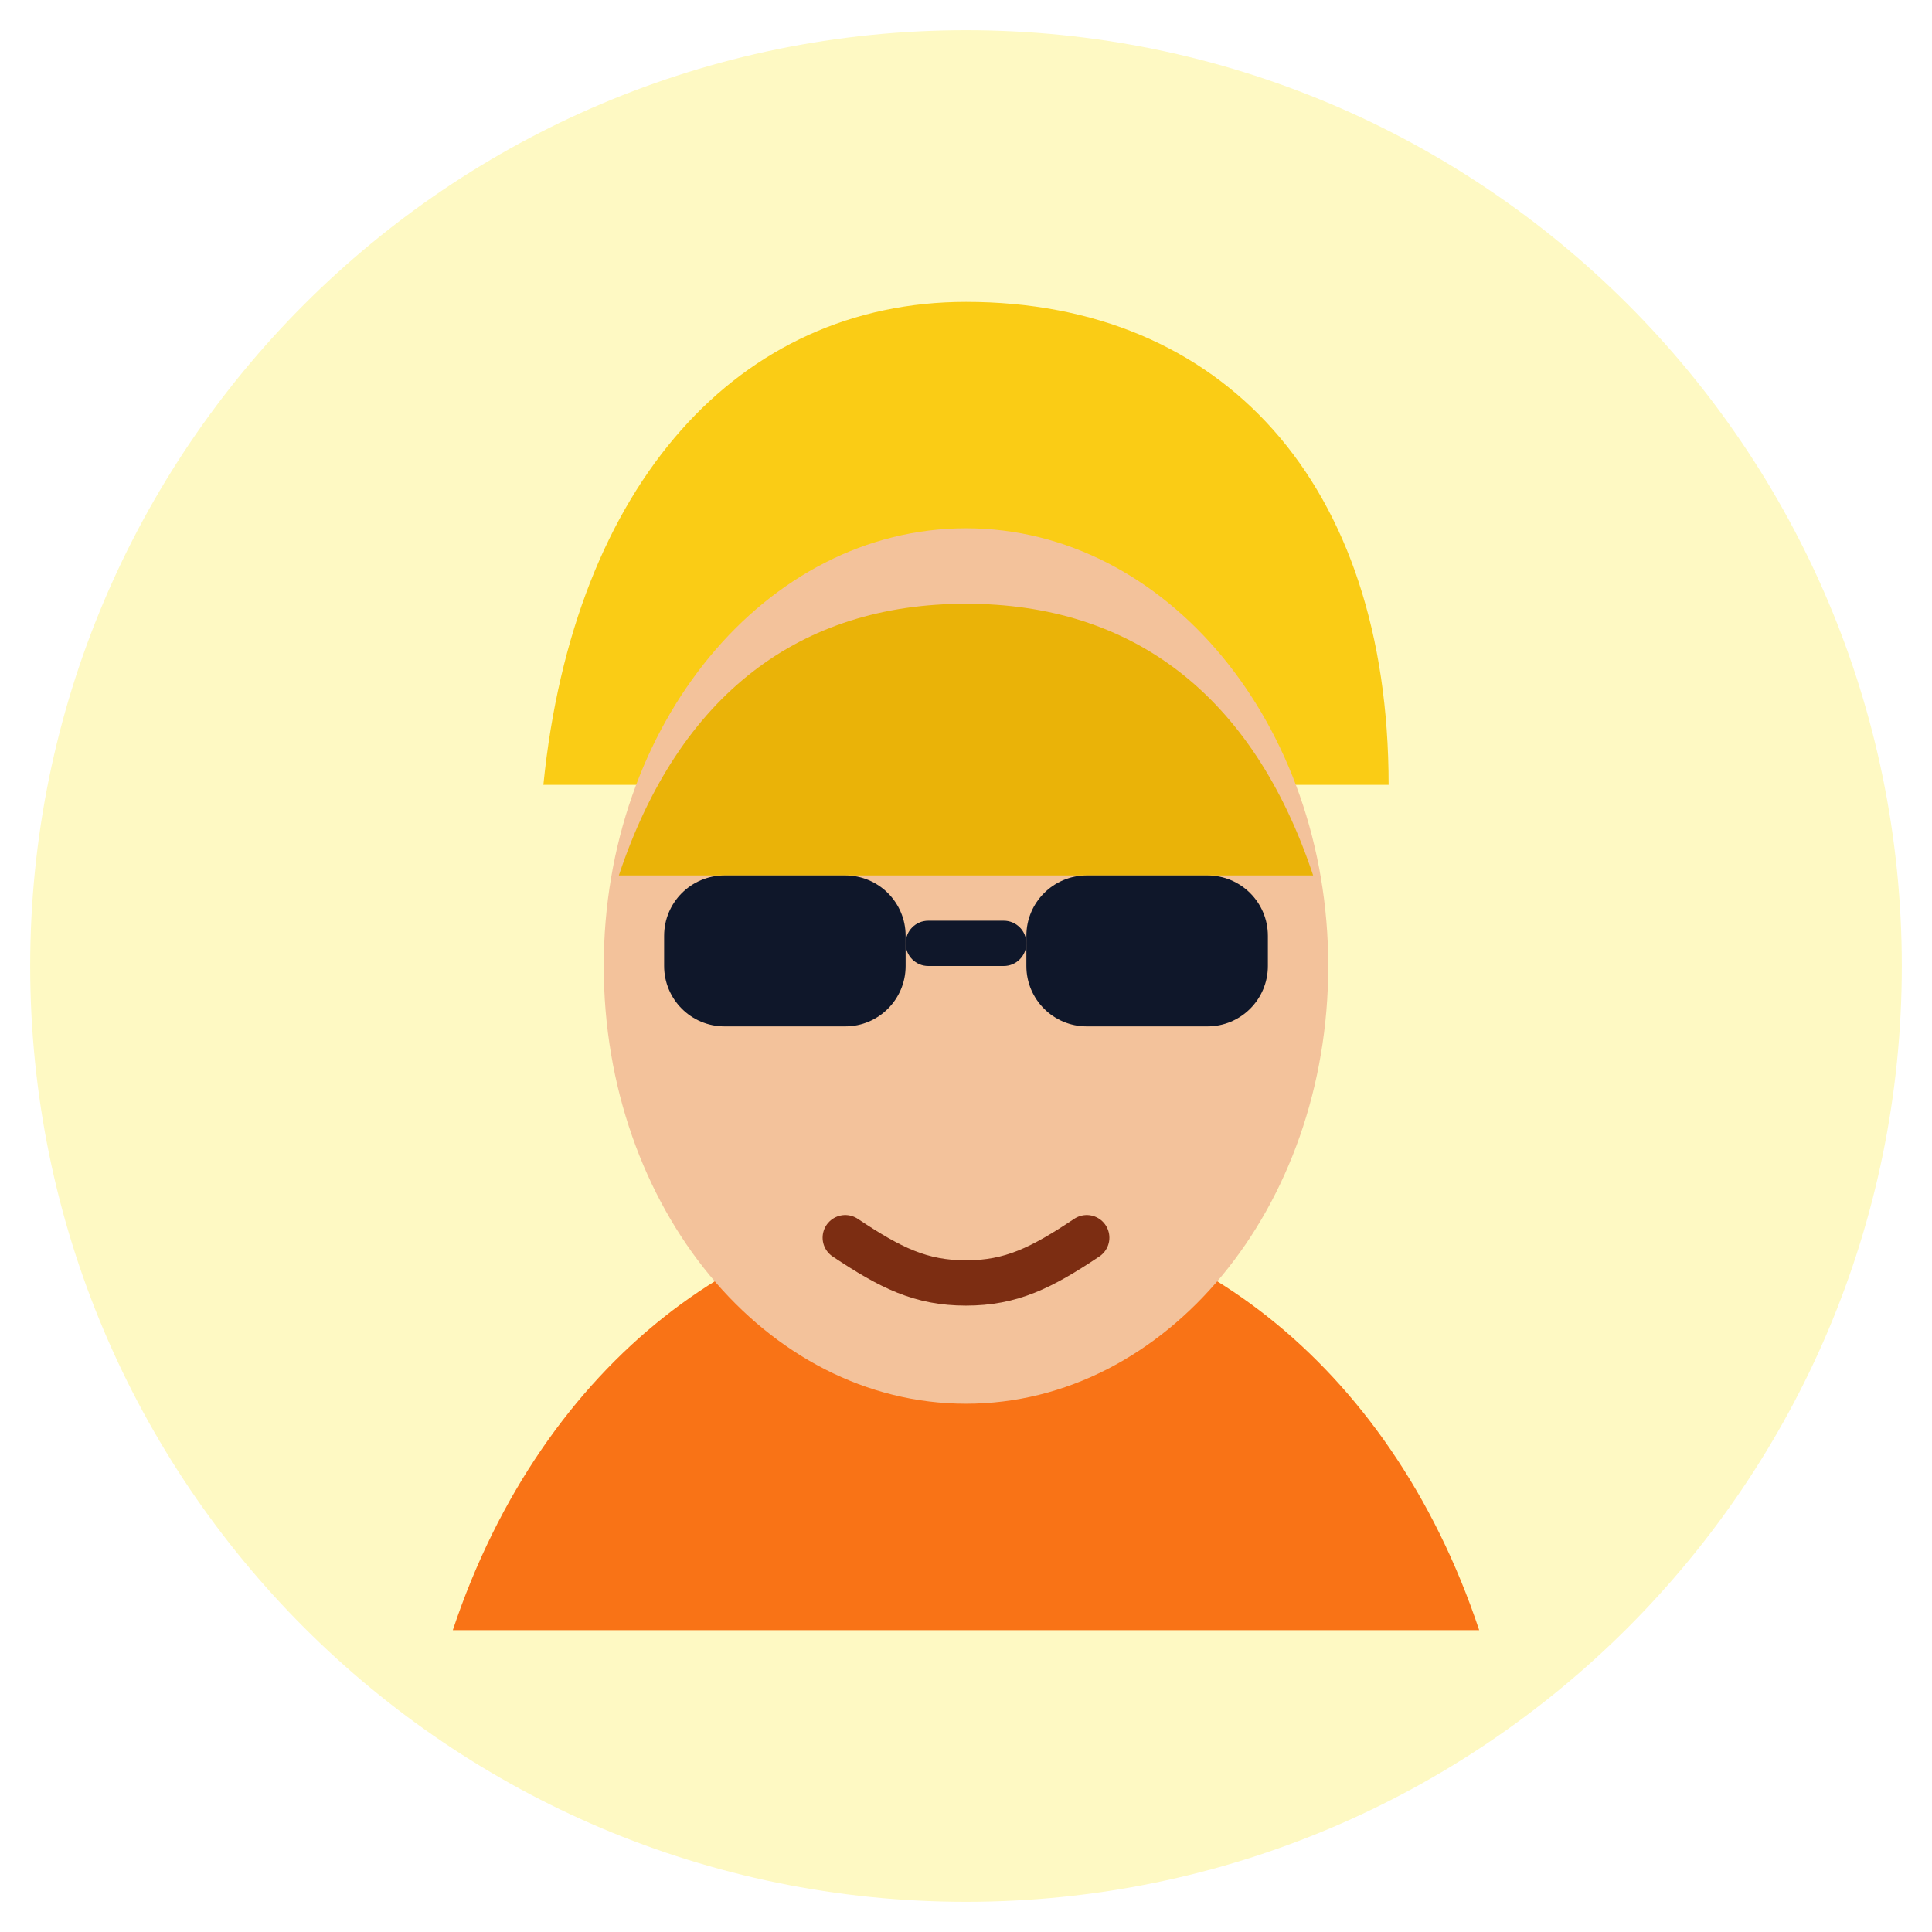
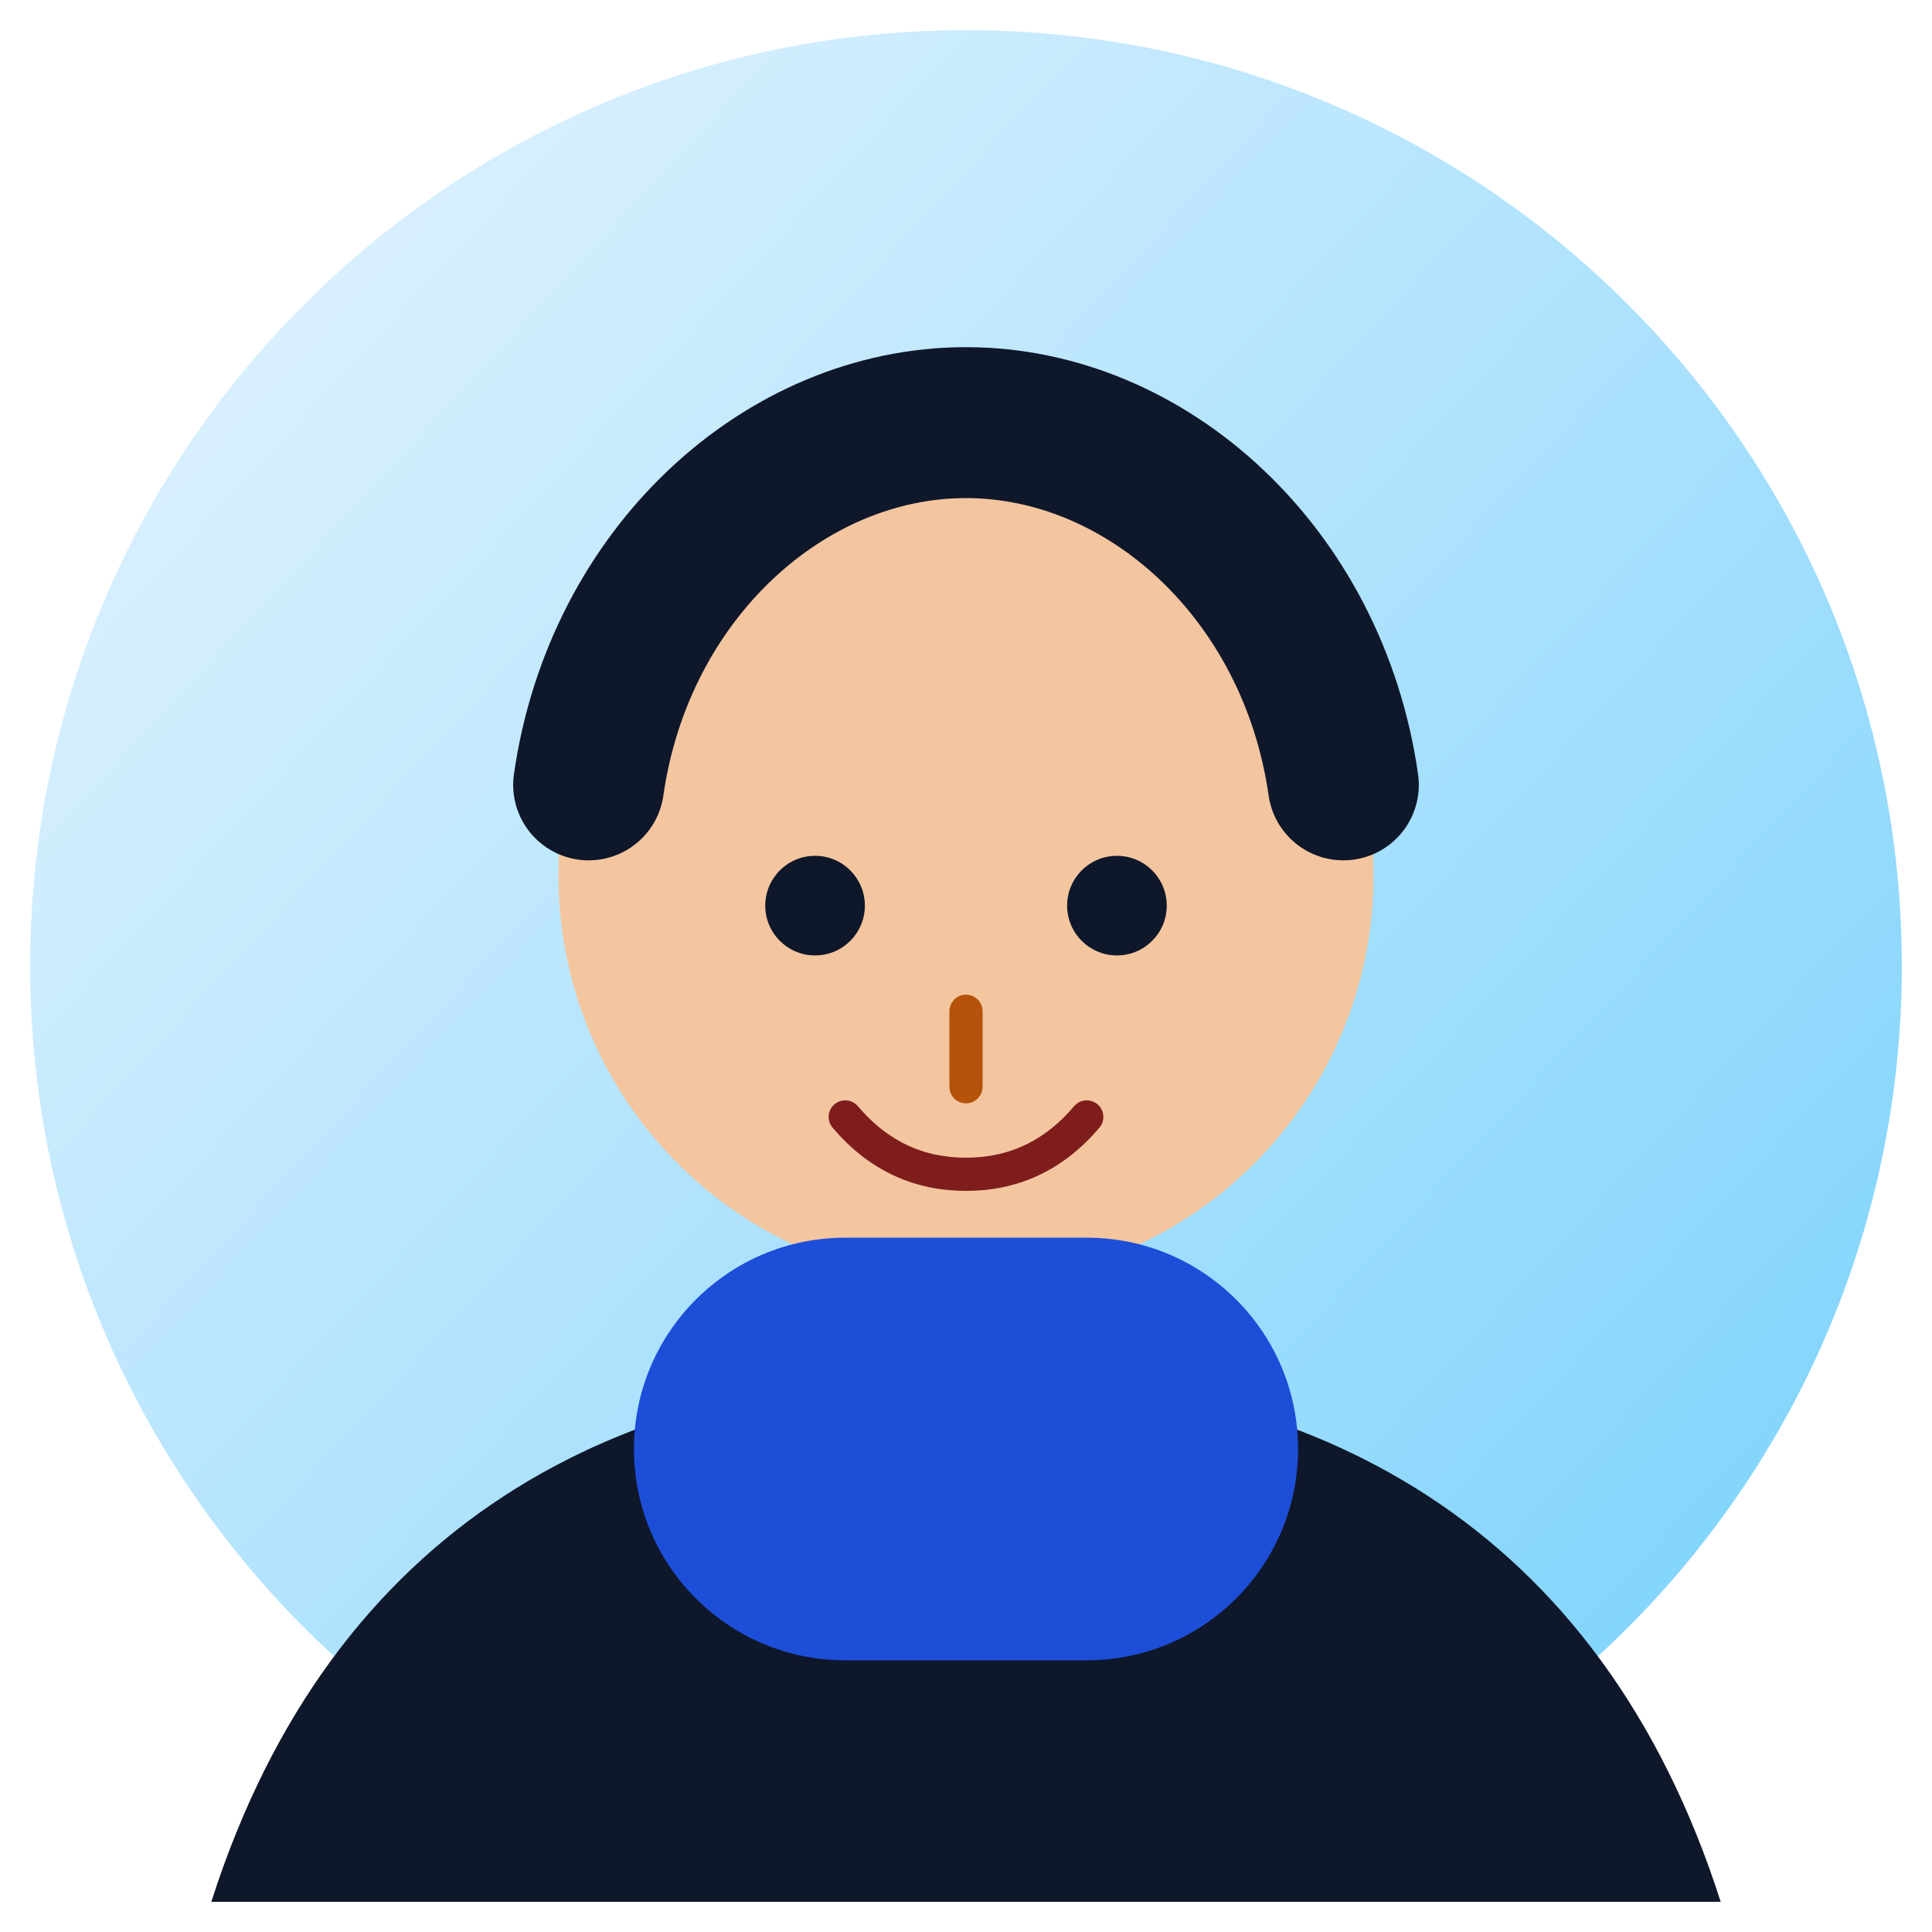
<svg xmlns="http://www.w3.org/2000/svg" viewBox="0 0 128 128">
-   <circle cx="64" cy="64" r="62" fill="#fef9c3" />
-   <path d="M30 108c6-18 20-28 34-28s28 10 34 28" fill="#f97316" />
-   <path d="M36 52c2-20 13-32 28-32 17 0 28 12 28 32" fill="#facc15" />
-   <ellipse cx="64" cy="64" rx="24" ry="29" fill="#f3c29b" />
-   <path d="M41 58c4-12 12-18 23-18s19 6 23 18" fill="#eab308" />
-   <rect x="44" y="58" width="16" height="10" rx="4" fill="#0f172a" />
-   <rect x="68" y="58" width="16" height="10" rx="4" fill="#0f172a" />
-   <rect x="60" y="61" width="8" height="3" rx="1.5" fill="#0f172a" />
-   <path d="M56 82c3 2 5 3 8 3s5-1 8-3" stroke="#7c2d12" stroke-width="3" stroke-linecap="round" fill="none" />
+   <defs>
+     <linearGradient id="bg6" x1="10" y1="14" x2="118" y2="114" gradientUnits="userSpaceOnUse">
+       <stop stop-color="#e0f2fe" />
+       <stop offset="1" stop-color="#7dd3fc" />
+     </linearGradient>
+   </defs>
+   <circle cx="64" cy="64" r="62" fill="url(#bg6)" />
+   <path d="M14 126c8-25 27-35 50-35s42 10 50 35z" fill="#0f172a" />
+   <circle cx="64" cy="58" r="27" fill="#f3c6a0" />
+   <path d="M39 52c2-14 13-24 25-24s23 10 25 24" stroke="#0f172a" stroke-width="10" stroke-linecap="round" fill="none" />
+   <rect x="42" y="82" width="44" height="28" rx="14" fill="#1d4ed8" />
+   <circle cx="54" cy="60" r="3.3" fill="#0f172a" />
+   <circle cx="74" cy="60" r="3.3" fill="#0f172a" />
+   <path d="M64 67v5" stroke="#b45309" stroke-width="2.2" stroke-linecap="round" />
+   <path d="M56 74c2.2 2.6 4.9 3.8 8 3.8s5.8-1.2 8-3.8" stroke="#7f1d1d" stroke-width="2.2" stroke-linecap="round" fill="none" />
</svg>
